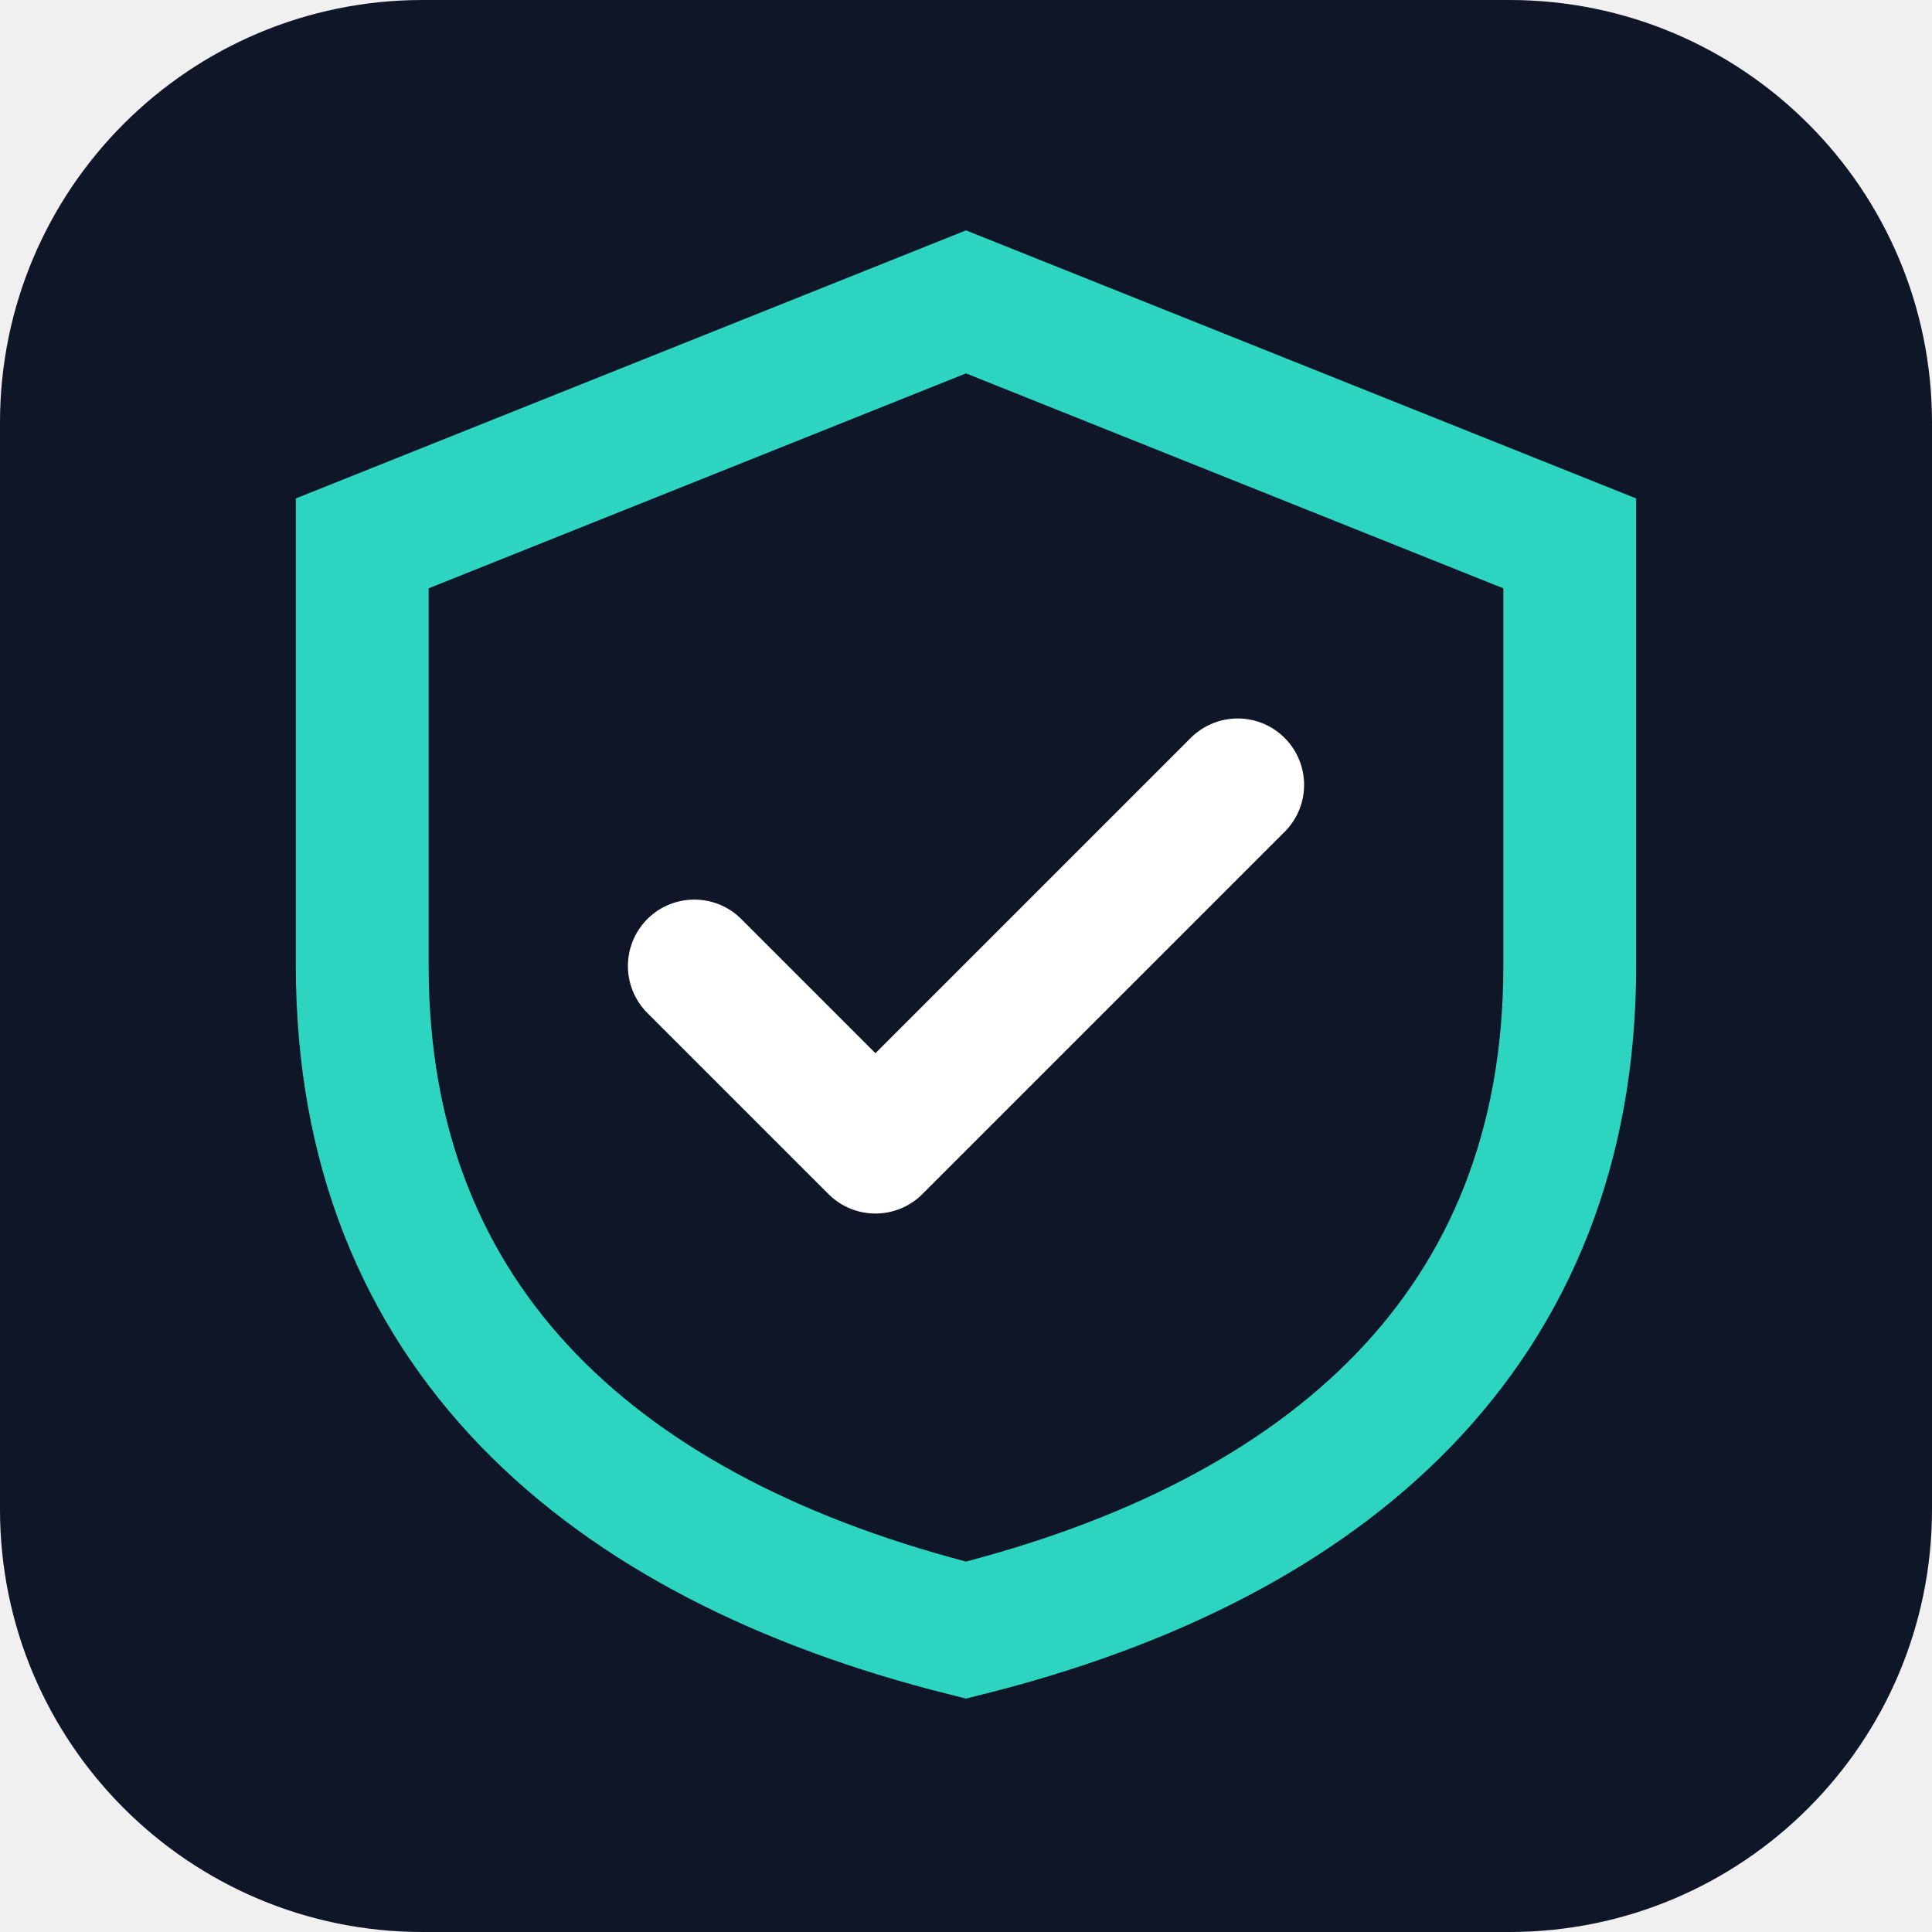
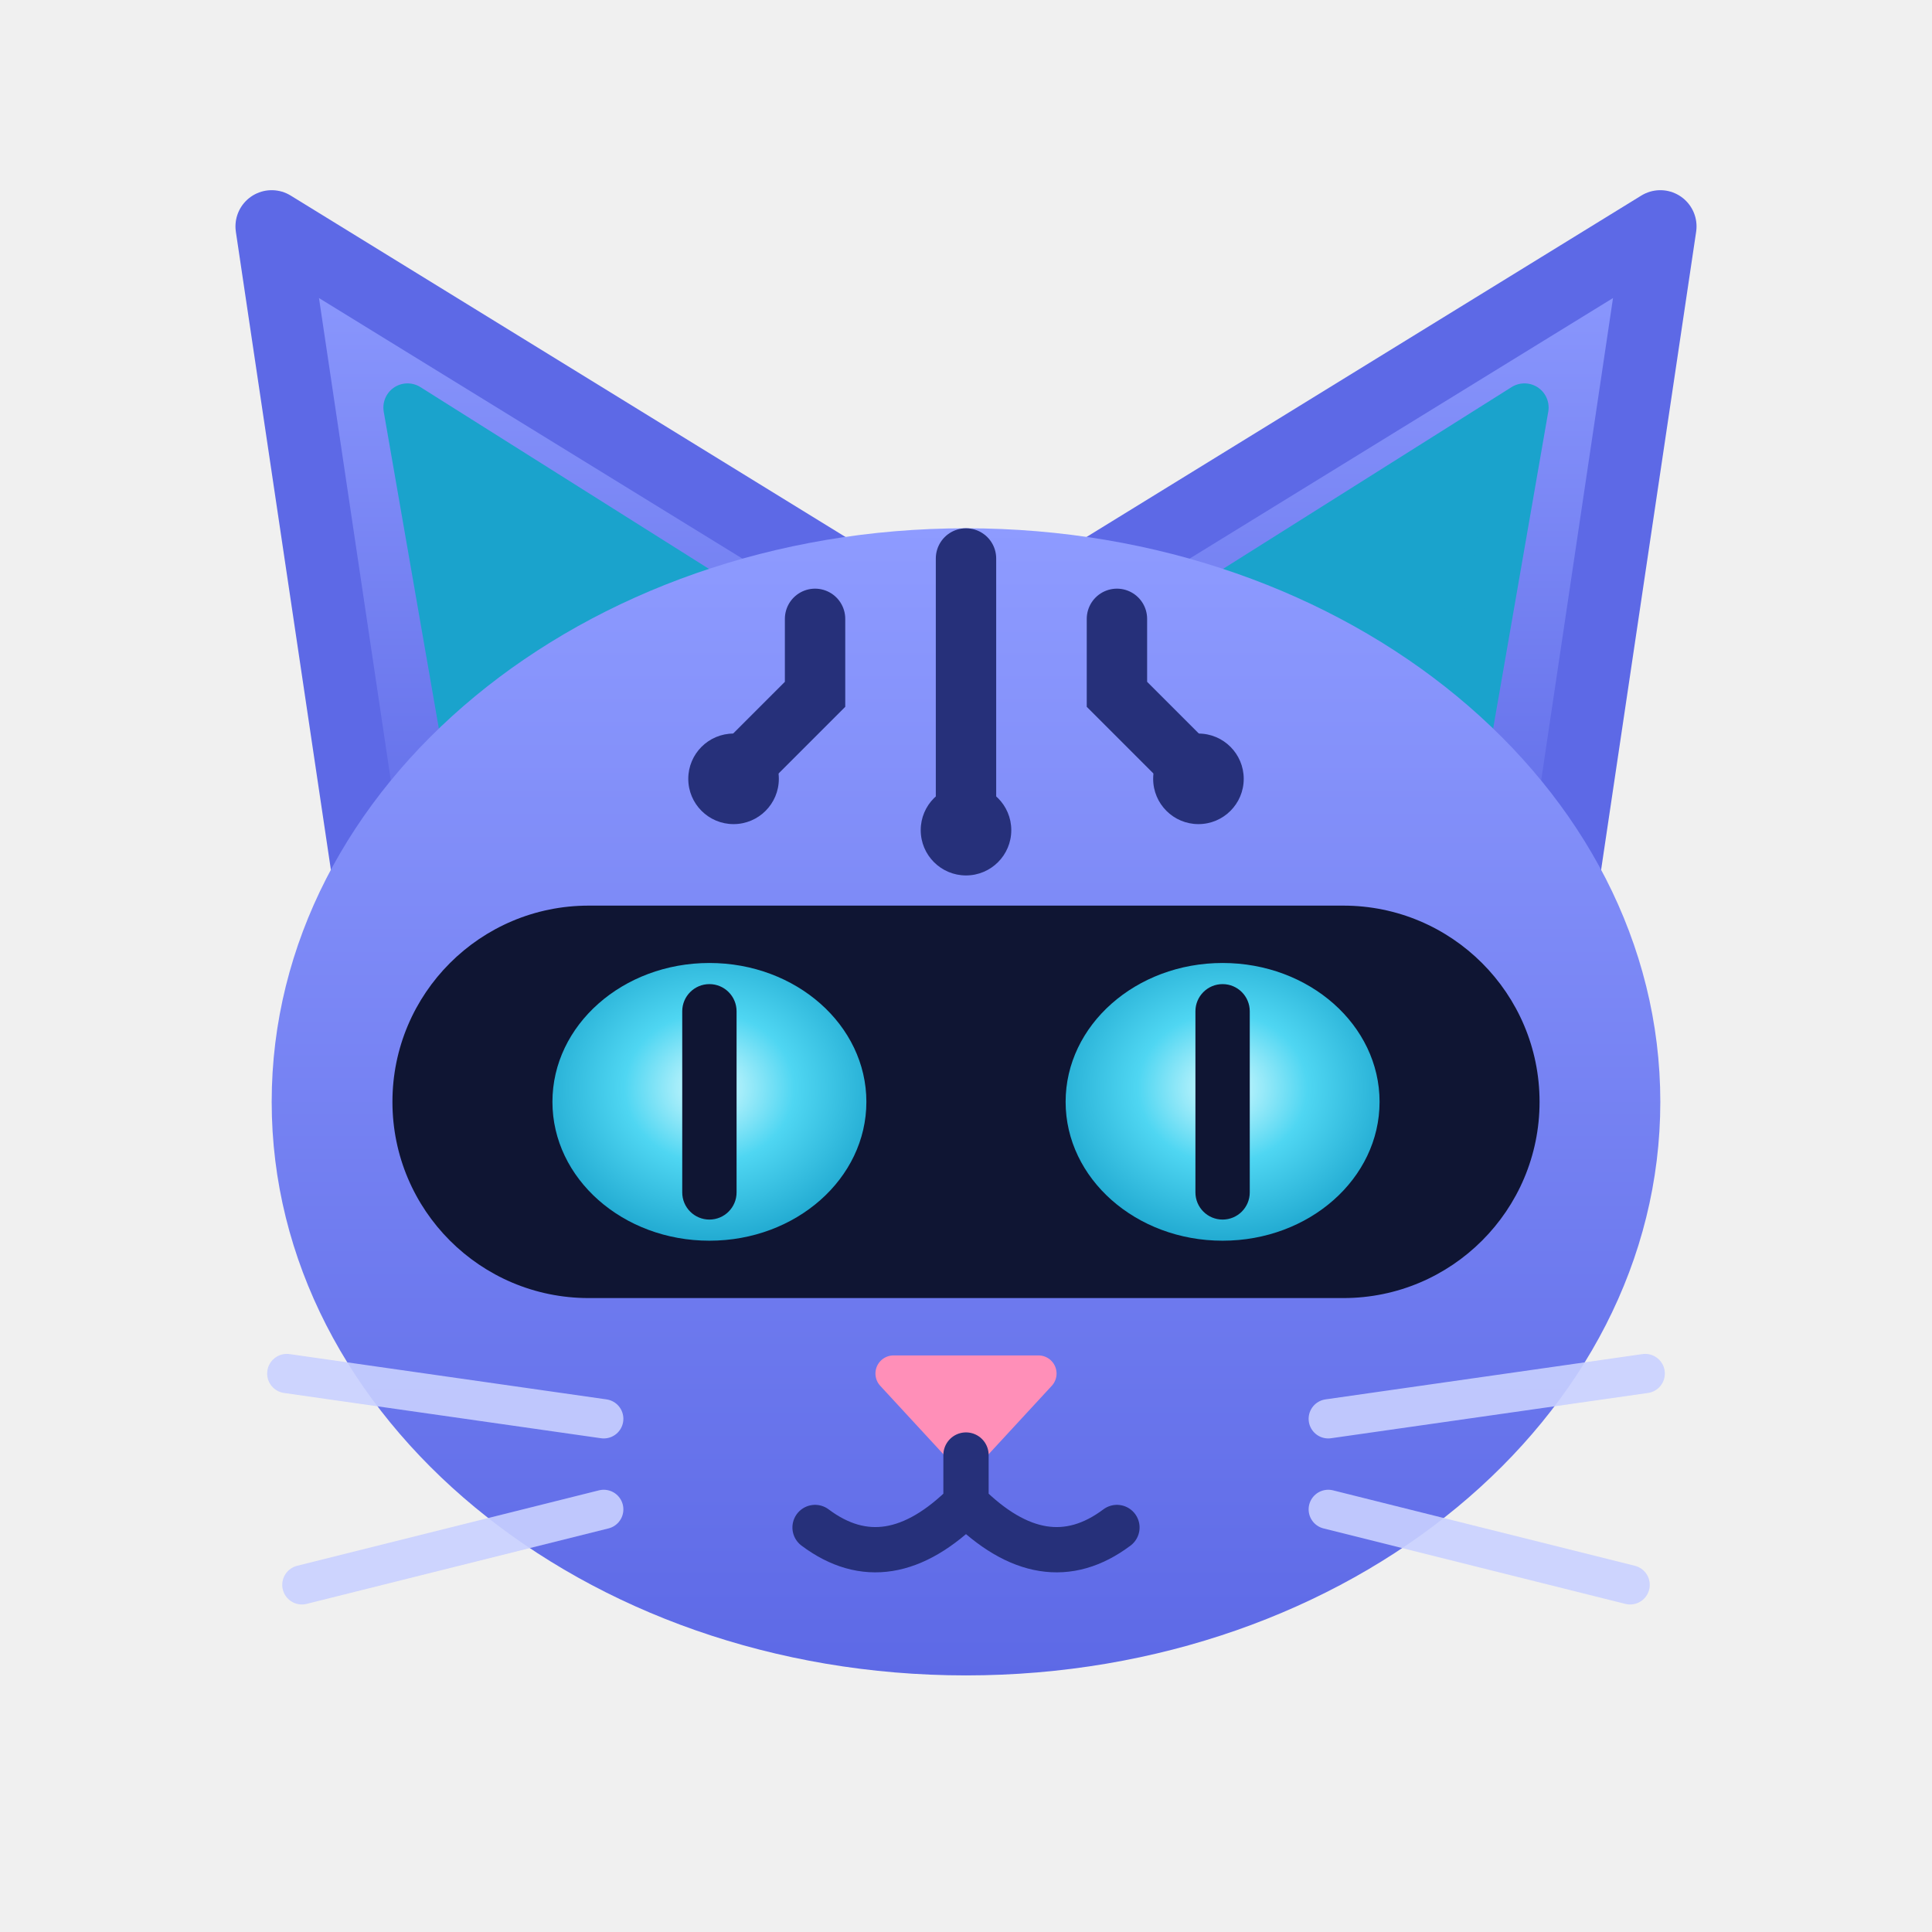
- <svg xmlns="http://www.w3.org/2000/svg" viewBox="0 0 32 32">
-   <rect width="32" height="32" rx="7" fill="#0e1627" />
-   <path d="M16 5 6 9v7c0 6 4 9.5 10 11 6-1.500 10-5 10-11V9z" fill="none" stroke="#2dd4bf" stroke-width="2.200" />
-   <path d="m11.500 16 3 3 6-6" fill="none" stroke="#fff" stroke-width="2.200" stroke-linecap="round" stroke-linejoin="round" />
+ <svg xmlns="http://www.w3.org/2000/svg" viewBox="0 0 64 64" width="64" height="64">
+   <defs>
+     <linearGradient id="fur" x1="0" y1="0" x2="0" y2="1">
+       <stop offset="0" stop-color="#8e9bff" />
+       <stop offset="1" stop-color="#5d69e6" />
+     </linearGradient>
+     <radialGradient id="iris" cx=".5" cy=".45" r=".6">
+       <stop offset="0" stop-color="#d9fbff" />
+       <stop offset=".45" stop-color="#4fd6f2" />
+       <stop offset="1" stop-color="#1aa3cc" />
+     </radialGradient>
+   </defs>
+   <path d="M12.5 31 9 7.5 28.5 19.5Z" fill="url(#fur)" stroke="#5d69e6" stroke-width="2.4" stroke-linejoin="round" />
+   <path d="M51.5 31 55 7.5 35.5 19.5Z" fill="url(#fur)" stroke="#5d69e6" stroke-width="2.4" stroke-linejoin="round" />
+   <path d="M15.5 25 13.5 13.5 23.5 19.8Z" fill="#1aa3cc" stroke="#1aa3cc" stroke-width="1.6" stroke-linejoin="round" />
+   <path d="M48.5 25 50.5 13.5 40.5 19.8Z" fill="#1aa3cc" stroke="#1aa3cc" stroke-width="1.6" stroke-linejoin="round" />
+   <ellipse cx="32" cy="36.5" rx="23" ry="19" fill="url(#fur)" />
+   <g stroke="#26307a" stroke-width="2" stroke-linecap="round" fill="none">
+     <path d="M32 18.5v8" />
+     <path d="M27 20.5v2.5l-2.5 2.5" />
+     <path d="M37 20.5v2.5l2.5 2.5" />
+   </g>
+   <g fill="#26307a">
+     <circle cx="24.3" cy="25.8" r="1.5" />
+     <circle cx="39.7" cy="25.8" r="1.5" />
+     <circle cx="32" cy="27.5" r="1.5" />
+   </g>
+   <rect x="13" y="30" width="38" height="13" rx="6.5" fill="#0f1533" />
+   <g class="cm-eyes">
+     <ellipse cx="23.5" cy="36.5" rx="5.2" ry="4.6" fill="url(#iris)" />
+     <ellipse cx="40.5" cy="36.5" rx="5.2" ry="4.6" fill="url(#iris)" />
+     <rect x="22.6" y="32.6" width="1.8" height="7.8" rx=".9" fill="#0f1533" />
+     <rect x="39.6" y="32.6" width="1.8" height="7.8" rx=".9" fill="#0f1533" />
+   </g>
+   <path d="M29.6 45.5h4.8l-2.4 2.6z" fill="#ff8fb8" stroke="#ff8fb8" stroke-width="1.2" stroke-linejoin="round" />
+   <path d="M32 48.2v1.6m0 0q-2.6 2.6-5 .8m5-.8q2.6 2.6 5 .8" stroke="#26307a" stroke-width="1.5" stroke-linecap="round" fill="none" />
+   <g stroke="#c9d0ff" stroke-width="1.3" stroke-linecap="round" opacity=".9">
+     <path d="M20 47 9.5 45.5M20 50l-10 2.5" />
+     <path d="M44 47l10.5-1.5M44 50l10 2.5" />
+   </g>
</svg>
